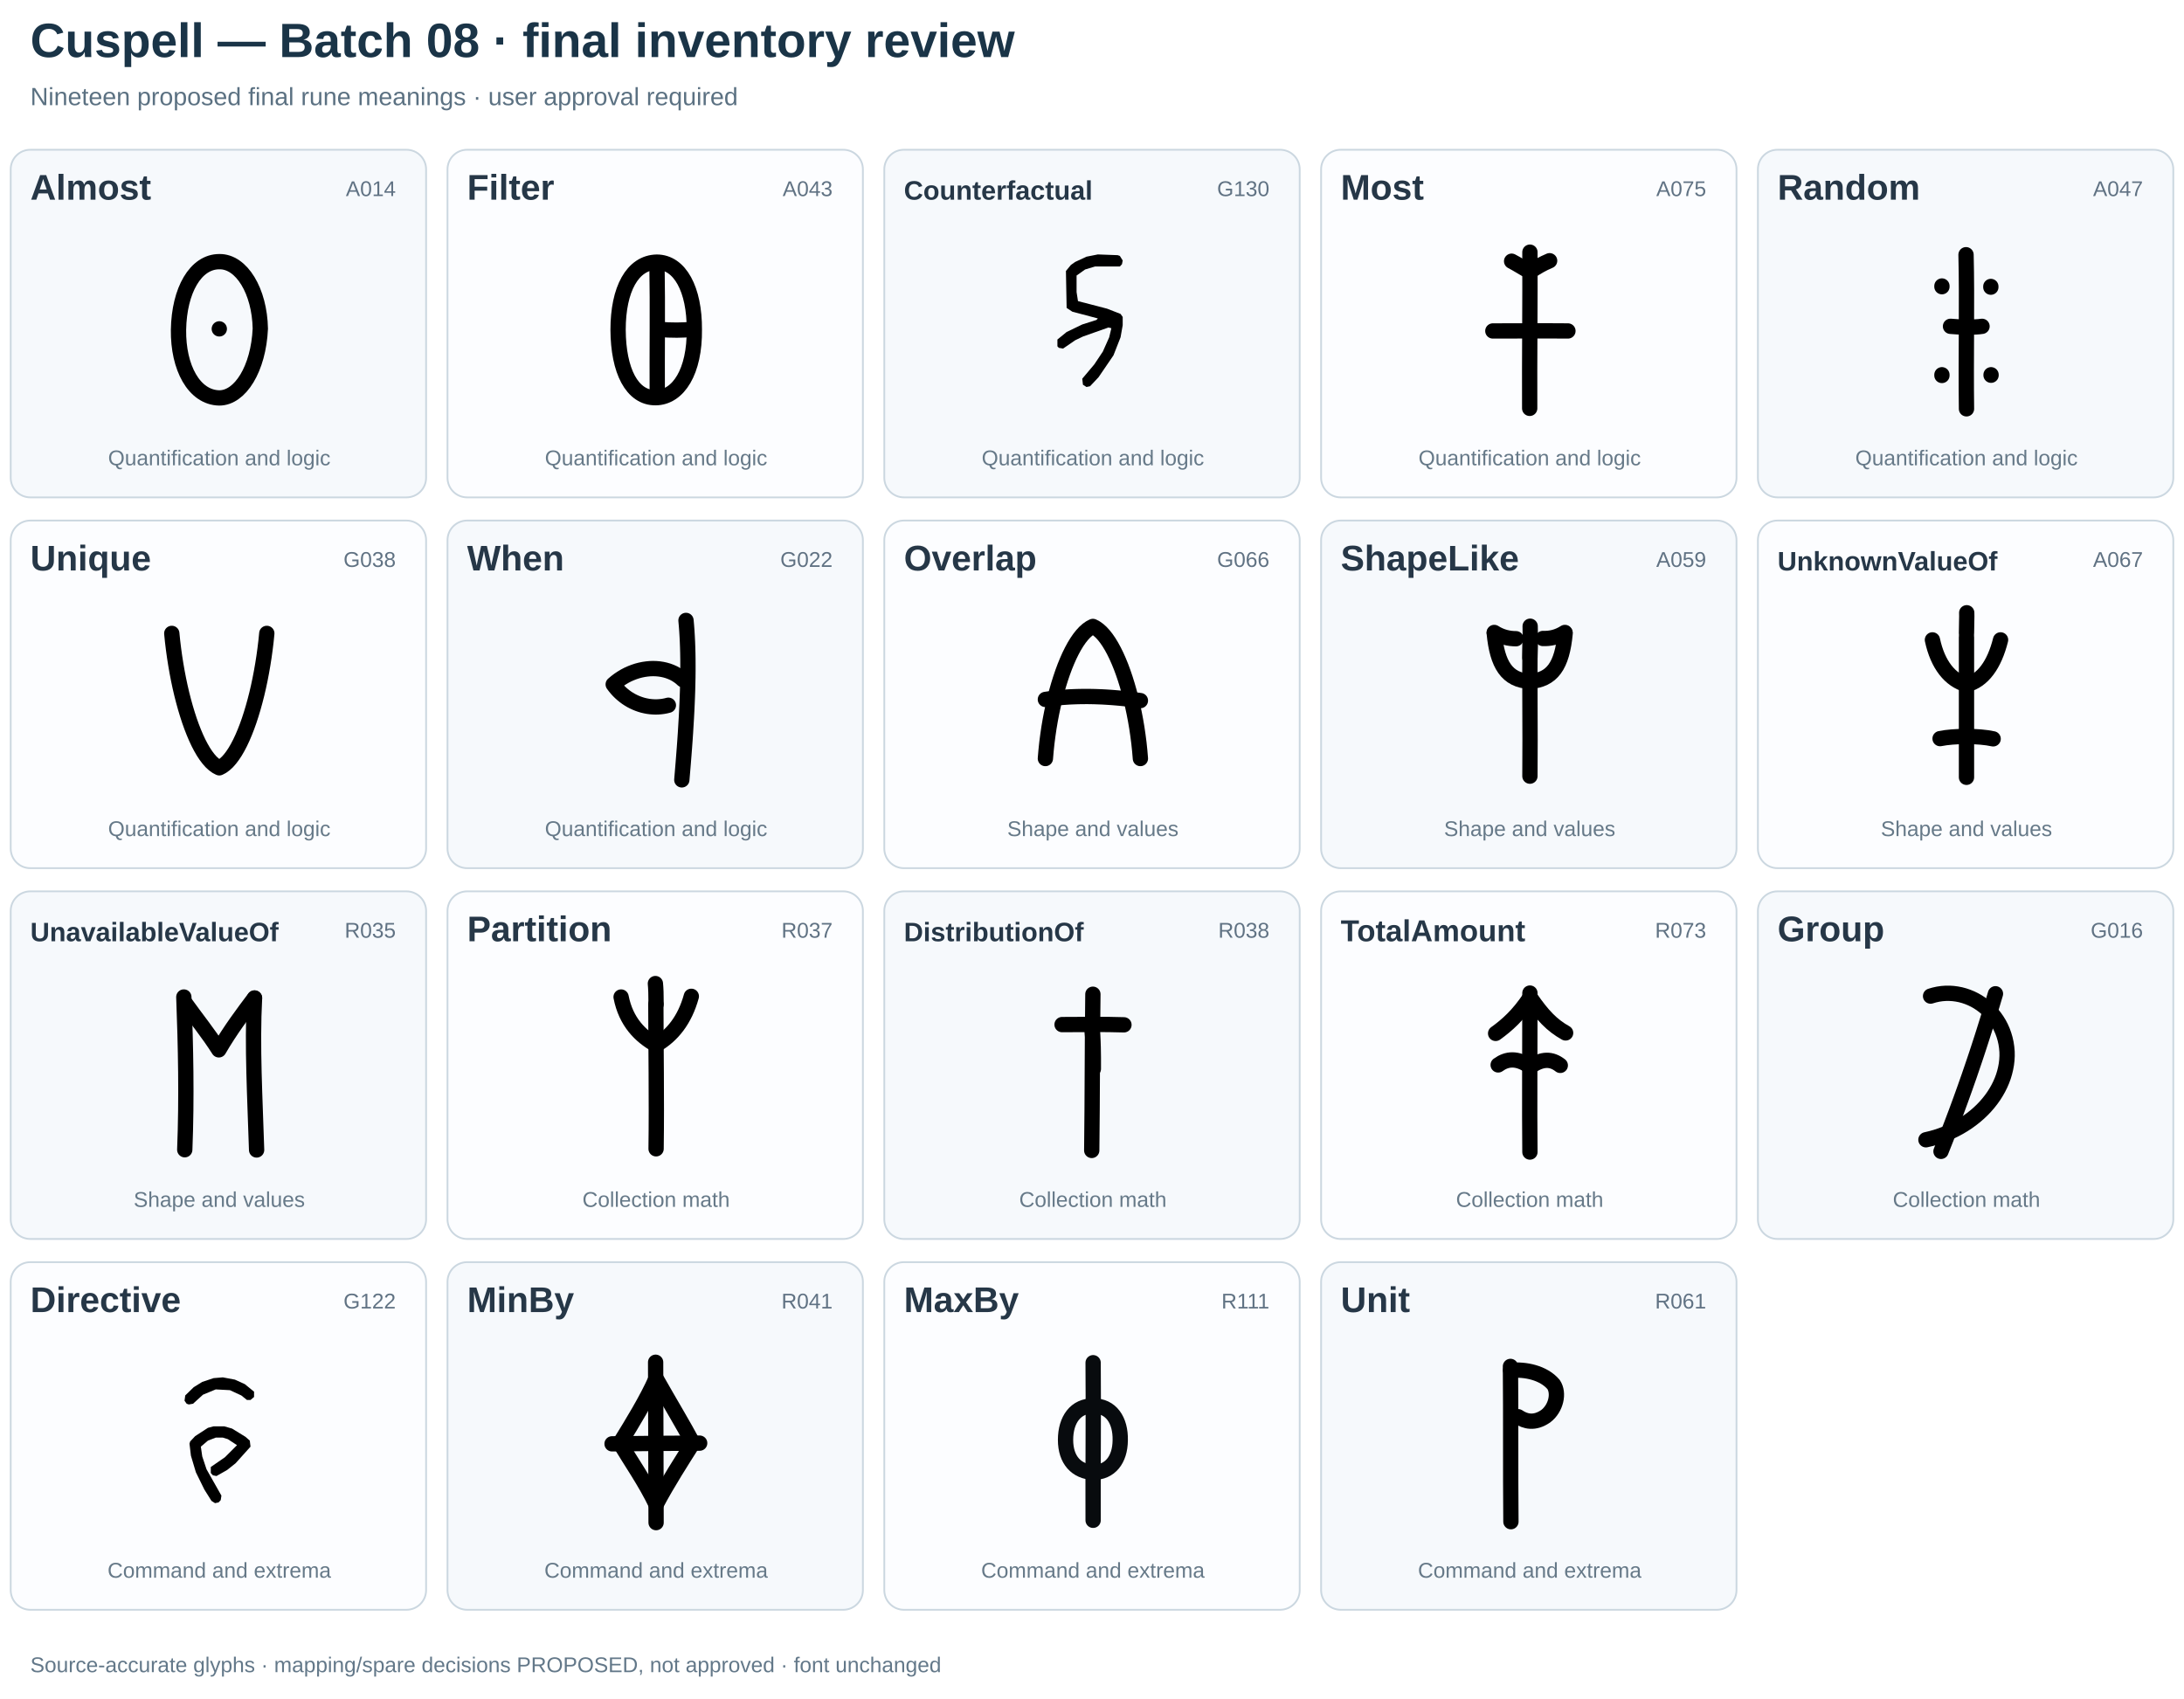
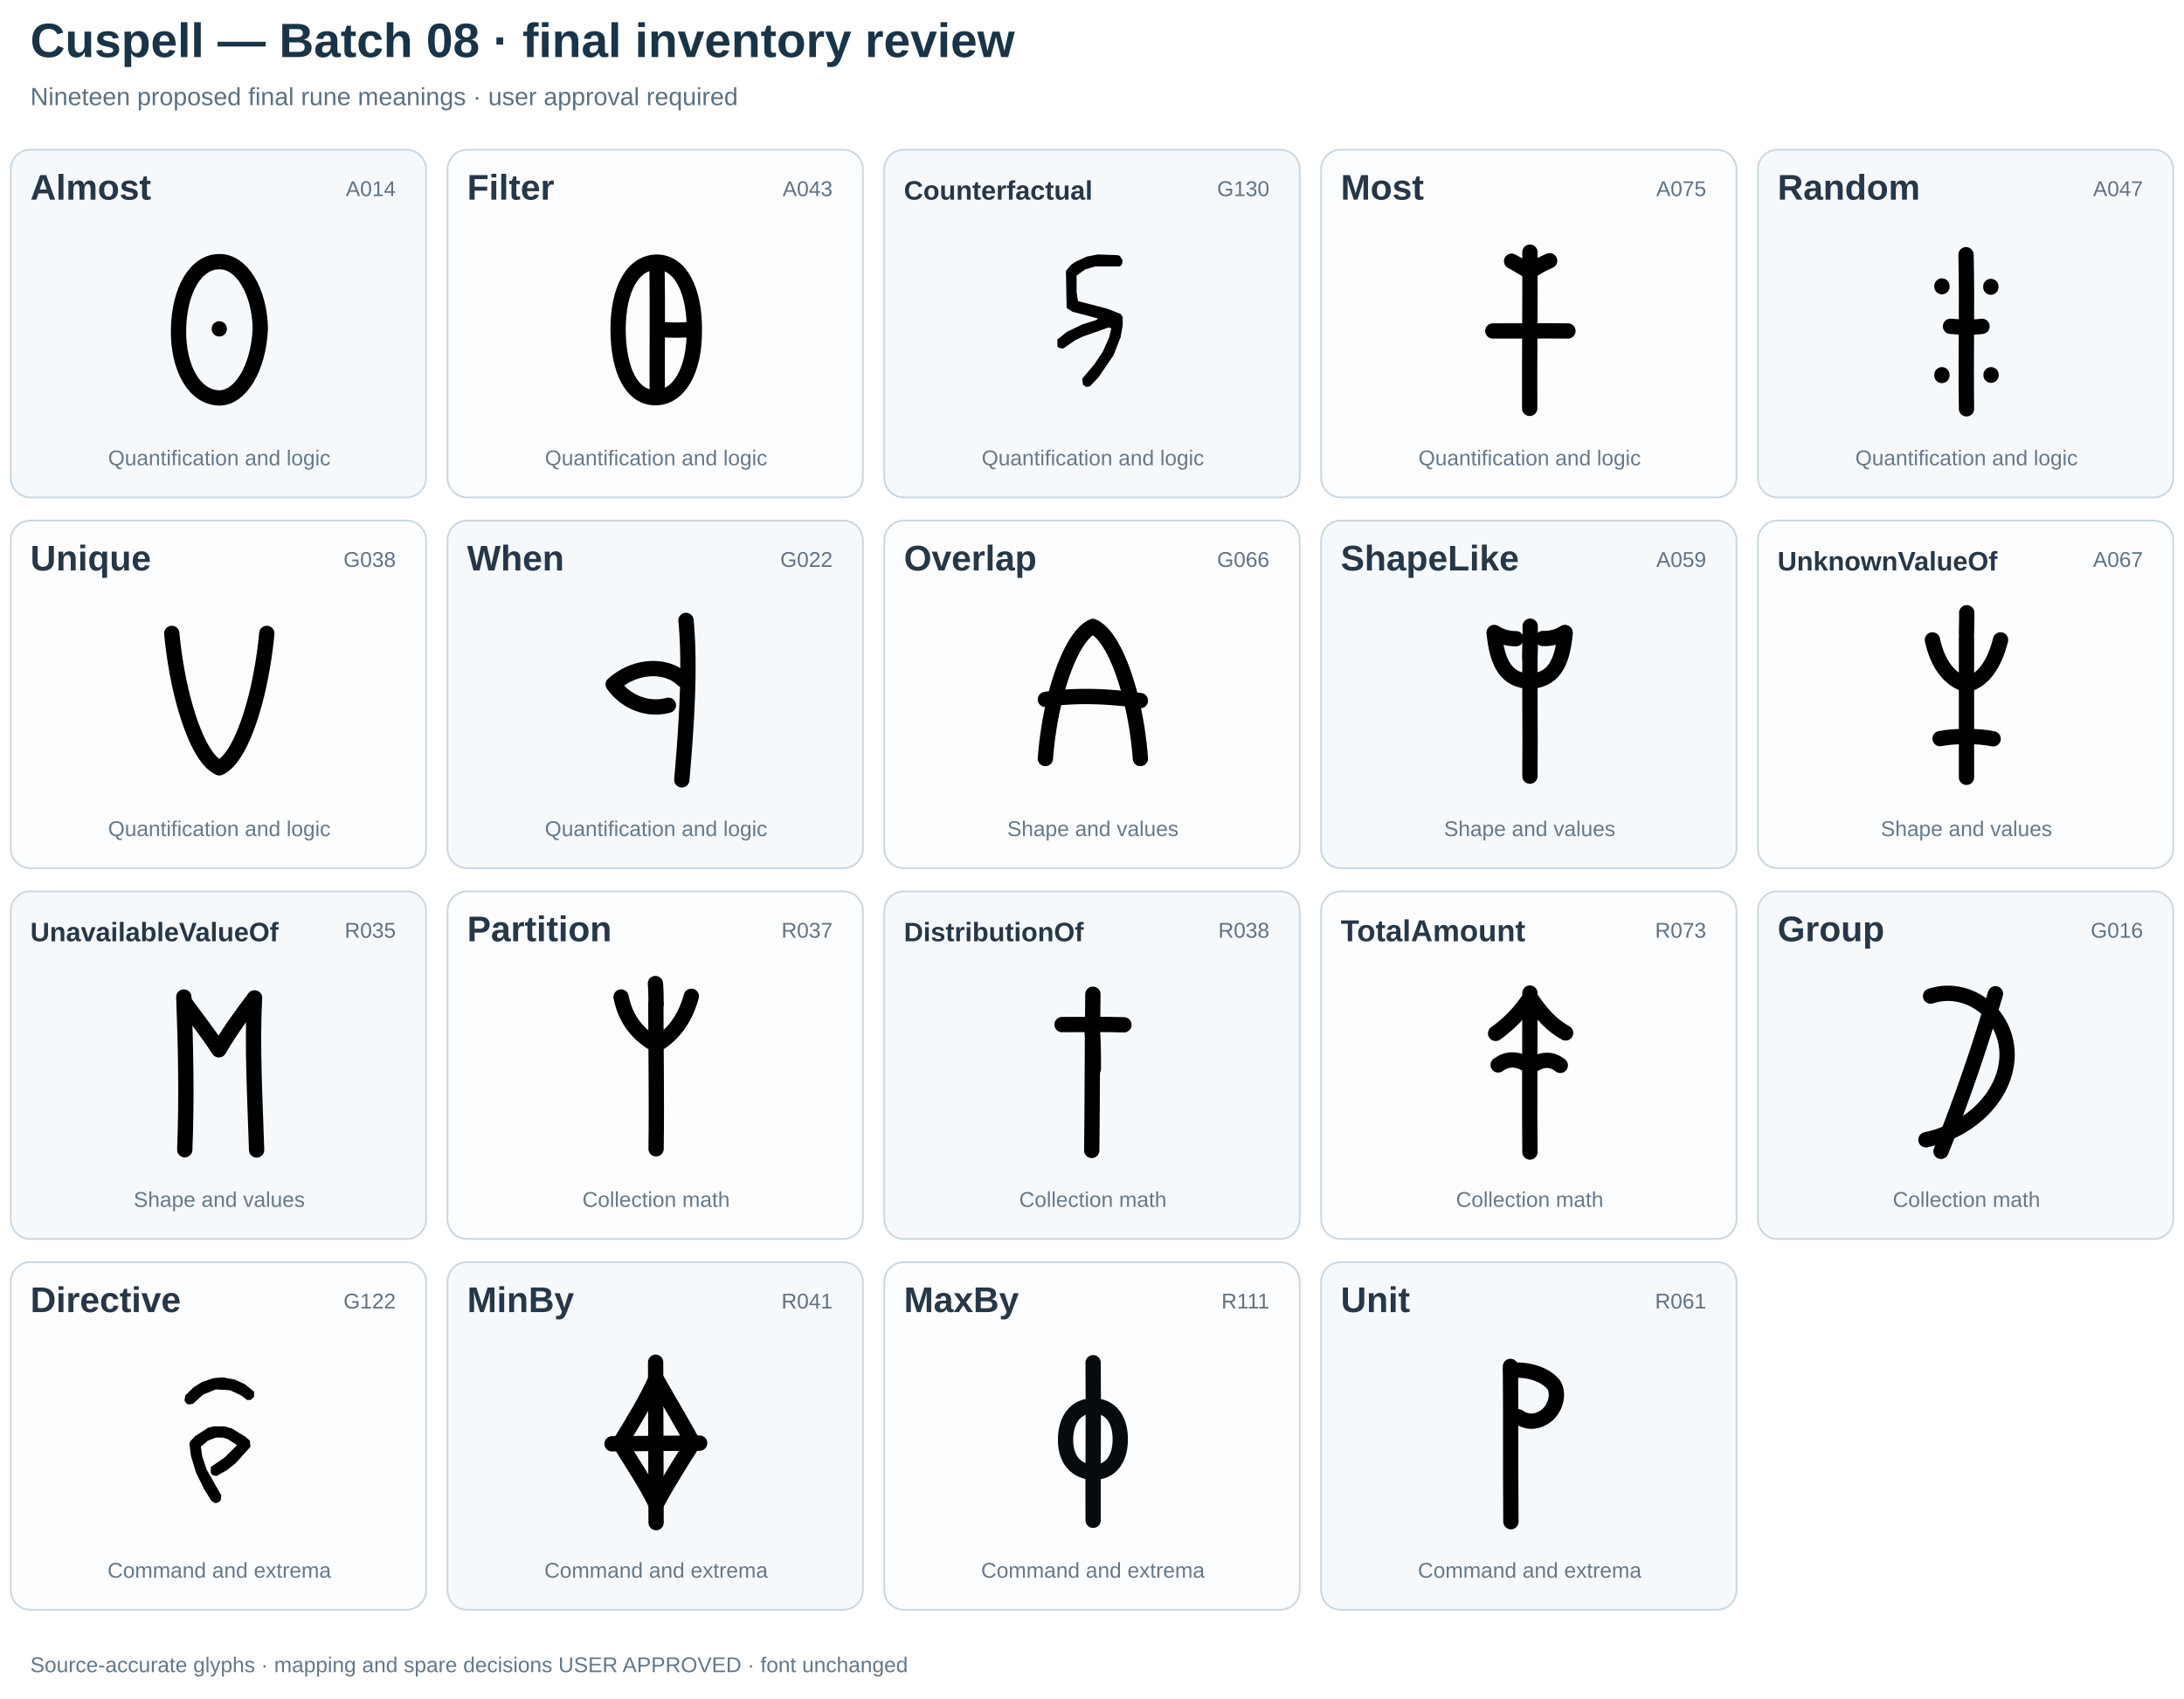
<svg xmlns="http://www.w3.org/2000/svg" width="1225" height="953" viewBox="0 0 1225 953">
  <rect width="1225" height="953" fill="#fff" />
  <text x="17" y="32" font-family="Arial,Helvetica,sans-serif" font-size="27" font-weight="700" fill="#1a3447">Cuspell — Batch 08 · final inventory review</text>
  <text x="17" y="59" font-family="Arial,Helvetica,sans-serif" font-size="14" fill="#5b7182">Nineteen proposed final rune meanings · user approval required</text>
  <g transform="translate(0 78)">
    <rect x="6" y="6" width="233" height="195" rx="11" fill="#f6f9fc" stroke="#cbd7e0" />
    <text x="17" y="34" font-size="20" font-family="Arial,Helvetica,sans-serif" font-weight="700" fill="#263747">Almost</text>
    <text x="222" y="32" text-anchor="end" font-size="12" font-family="Arial,Helvetica,sans-serif" fill="#607283">A014</text>
    <svg x="81" y="42" width="84" height="130" viewBox="0 0 600 1000">
      <path d="M477 495 C469 669 390 794 300 794 C191 792 122 663 124 500 C127 329 198 206 300 206 C396 204 474 333 477 495" fill="none" stroke="black" stroke-width="66" stroke-linecap="round" stroke-linejoin="round" />
      <path d="M300 496 L300 496" fill="none" stroke="black" stroke-width="66" stroke-linecap="round" stroke-linejoin="round" />
    </svg>
    <text x="123" y="183" text-anchor="middle" font-size="12" font-family="Arial,Helvetica,sans-serif" fill="#667988">Quantification and logic</text>
  </g>
  <g transform="translate(245 78)">
    <rect x="6" y="6" width="233" height="195" rx="11" fill="#fcfdff" stroke="#cbd7e0" />
    <text x="17" y="34" font-size="20" font-family="Arial,Helvetica,sans-serif" font-weight="700" fill="#263747">Filter</text>
    <text x="222" y="32" text-anchor="end" font-size="12" font-family="Arial,Helvetica,sans-serif" fill="#607283">A043</text>
    <svg x="81" y="42" width="84" height="130" viewBox="0 0 600 1000">
      <path d="M 303 208 C 403 208 466 326 465 499 C 467 679 397 792 298 793 C 196 794 137 677 136 500 C 136 325 198 210 303 208" fill="none" stroke="black" stroke-width="66" stroke-linecap="round" stroke-linejoin="round" />
      <path d="M 304 234 C 307 388 304 604 305 771" fill="none" stroke="black" stroke-width="66" stroke-linecap="round" stroke-linejoin="round" />
      <path d="M 312 498 C 365 503 418 502 456 498" fill="none" stroke="black" stroke-width="66" stroke-linecap="round" stroke-linejoin="round" />
    </svg>
    <text x="123" y="183" text-anchor="middle" font-size="12" font-family="Arial,Helvetica,sans-serif" fill="#667988">Quantification and logic</text>
  </g>
  <g transform="translate(490 78)">
    <rect x="6" y="6" width="233" height="195" rx="11" fill="#f6f9fc" stroke="#cbd7e0" />
    <text x="17" y="34" font-size="15" font-family="Arial,Helvetica,sans-serif" font-weight="700" fill="#263747">Counterfactual</text>
    <text x="222" y="32" text-anchor="end" font-size="12" font-family="Arial,Helvetica,sans-serif" fill="#607283">G130</text>
    <svg x="81" y="42" width="84" height="130" viewBox="0 0 600 1000">
      <g transform="translate(600 0) scale(-1 1)">
        <path d="M 192.9 178 L 183.7 181.2 L 171.4 200.8 L 174.5 217 L 183.7 226.8 L 290.8 226.8 L 333.7 239.8 L 370.4 265.8 L 370.4 337.2 L 364.3 376.2 L 238.8 408.8 L 180.6 431.5 L 171.4 444.5 L 171.4 480.2 L 180.6 532.2 L 211.2 610.2 L 275.5 704.5 L 312.2 743.5 L 327.6 746.8 L 342.9 737 L 345.9 711 L 293.9 649.2 L 257.1 594 L 229.6 532.2 L 220.4 493.2 L 232.7 490 L 342.9 529 L 376.5 545.2 L 428.6 581 L 446.9 577.8 L 453.1 571.2 L 453.1 542 L 413.3 509.5 L 345.9 477 L 284.7 457.5 L 278.6 451 L 388.8 421.8 L 413.3 405.5 L 416.3 246.2 L 394.9 220.2 L 376.5 207.2 L 327.6 184.5 L 278.6 174.8 Z" fill="black" fill-rule="evenodd" />
      </g>
    </svg>
    <text x="123" y="183" text-anchor="middle" font-size="12" font-family="Arial,Helvetica,sans-serif" fill="#667988">Quantification and logic</text>
  </g>
  <g transform="translate(735 78)">
    <rect x="6" y="6" width="233" height="195" rx="11" fill="#fcfdff" stroke="#cbd7e0" />
    <text x="17" y="34" font-size="20" font-family="Arial,Helvetica,sans-serif" font-weight="700" fill="#263747">Most</text>
    <text x="222" y="32" text-anchor="end" font-size="12" font-family="Arial,Helvetica,sans-serif" fill="#607283">A075</text>
    <svg x="81" y="42" width="84" height="130" viewBox="0 0 600 1000">
      <path d="M 301 165 C 302 379 299 621 300 839" fill="none" stroke="black" stroke-width="66" stroke-linecap="round" stroke-linejoin="round" />
      <path d="M 141 505 C 244 505 360 504 465 505" fill="none" stroke="black" stroke-width="66" stroke-linecap="round" stroke-linejoin="round" />
      <path d="M 222 204 C 249 218 271 233 301 249 C 333 228 355 215 386 202" fill="none" stroke="black" stroke-width="66" stroke-linecap="round" stroke-linejoin="round" />
    </svg>
    <text x="123" y="183" text-anchor="middle" font-size="12" font-family="Arial,Helvetica,sans-serif" fill="#667988">Quantification and logic</text>
  </g>
  <g transform="translate(980 78)">
    <rect x="6" y="6" width="233" height="195" rx="11" fill="#f6f9fc" stroke="#cbd7e0" />
    <text x="17" y="34" font-size="20" font-family="Arial,Helvetica,sans-serif" font-weight="700" fill="#263747">Random</text>
    <text x="222" y="32" text-anchor="end" font-size="12" font-family="Arial,Helvetica,sans-serif" fill="#607283">A047</text>
    <svg x="81" y="42" width="84" height="130" viewBox="0 0 600 1000">
      <path d="M 298 176 C 303 370 297 623 300 841" fill="none" stroke="black" stroke-width="66" stroke-linecap="round" stroke-linejoin="round" />
      <path d="M 194 311 L 194 314" fill="none" stroke="black" stroke-width="66" stroke-linecap="round" stroke-linejoin="round" />
      <path d="M 405 313 L 405 316" fill="none" stroke="black" stroke-width="66" stroke-linecap="round" stroke-linejoin="round" />
      <path d="M 194 694 L 194 697" fill="none" stroke="black" stroke-width="66" stroke-linecap="round" stroke-linejoin="round" />
      <path d="M 406 694 L 406 696" fill="none" stroke="black" stroke-width="66" stroke-linecap="round" stroke-linejoin="round" />
      <path d="M 231 485 C 270 489 338 490 367 485" fill="none" stroke="black" stroke-width="66" stroke-linecap="round" stroke-linejoin="round" />
    </svg>
    <text x="123" y="183" text-anchor="middle" font-size="12" font-family="Arial,Helvetica,sans-serif" fill="#667988">Quantification and logic</text>
  </g>
  <g transform="translate(0 286)">
    <rect x="6" y="6" width="233" height="195" rx="11" fill="#fcfdff" stroke="#cbd7e0" />
    <text x="17" y="34" font-size="20" font-family="Arial,Helvetica,sans-serif" font-weight="700" fill="#263747">Unique</text>
    <text x="222" y="32" text-anchor="end" font-size="12" font-family="Arial,Helvetica,sans-serif" fill="#607283">G038</text>
    <svg x="81" y="42" width="84" height="130" viewBox="0 0 600 1000">
      <path d="M 95.0,210.0 L 98.4,243.7 L 102.5,277.4 L 107.1,310.8 L 112.3,343.9 L 118.0,376.7 L 124.2,408.9 L 130.9,440.5 L 138.1,471.5 L 145.8,501.6 L 153.9,530.9 L 162.4,559.1 L 171.2,586.2 L 180.5,612.2 L 190.1,636.8 L 200.0,660.1 L 210.2,681.9 L 220.7,702.0 L 231.4,720.5 L 242.4,737.1 L 253.6,751.9 L 264.9,764.7 L 276.5,775.3 L 288.2,783.8 L 300.0,790.0 L 311.8,783.8 L 323.5,775.3 L 335.1,764.7 L 346.4,751.9 L 357.6,737.1 L 368.6,720.5 L 379.3,702.0 L 389.8,681.9 L 400.0,660.1 L 409.9,636.8 L 419.5,612.2 L 428.8,586.2 L 437.6,559.1 L 446.1,530.9 L 454.2,501.6 L 461.9,471.5 L 469.1,440.5 L 475.8,408.9 L 482.0,376.7 L 487.7,343.9 L 492.9,310.8 L 497.5,277.4 L 501.6,243.7 L 505.0,210.0" fill="none" stroke="black" stroke-width="66" stroke-linecap="round" stroke-linejoin="round" />
    </svg>
    <text x="123" y="183" text-anchor="middle" font-size="12" font-family="Arial,Helvetica,sans-serif" fill="#667988">Quantification and logic</text>
  </g>
  <g transform="translate(245 286)">
    <rect x="6" y="6" width="233" height="195" rx="11" fill="#f6f9fc" stroke="#cbd7e0" />
    <text x="17" y="34" font-size="20" font-family="Arial,Helvetica,sans-serif" font-weight="700" fill="#263747">When</text>
    <text x="222" y="32" text-anchor="end" font-size="12" font-family="Arial,Helvetica,sans-serif" fill="#607283">G022</text>
    <svg x="81" y="42" width="84" height="130" viewBox="0 0 600 1000">
      <path d="M 429.0,154.0 L 431.0,176.3 L 432.7,199.0 L 434.1,222.3 L 435.3,246.1 L 436.2,270.5 L 436.9,295.4 L 437.3,320.8 L 437.4,346.8 L 437.4,373.4 L 437.1,400.5 L 436.5,428.1 L 435.8,456.4 L 434.8,485.2 L 433.6,514.6 L 432.2,544.6 L 430.6,575.2 L 428.7,606.4 L 426.8,638.2 L 424.6,670.6 L 422.2,703.6 L 419.6,737.3 L 416.9,771.5 L 414.0,806.4 L 411.0,842.0" fill="none" stroke="black" stroke-width="66" stroke-linecap="round" stroke-linejoin="round" />
      <path d="M 416.0,410.0 L 406.7,401.6 L 396.7,394.1 L 386.2,387.3 L 375.2,381.3 L 363.7,376.2 L 351.8,371.8 L 339.5,368.2 L 326.9,365.4 L 313.9,363.4 L 300.7,362.2 L 287.3,361.8 L 273.8,362.2 L 260.1,363.5 L 246.3,365.5 L 232.6,368.3 L 218.8,371.9 L 205.1,376.4 L 191.6,381.6 L 178.1,387.6 L 164.9,394.5 L 152.0,402.2 L 139.3,410.6 L 127.0,419.9 L 115.0,430.0 L 122.1,439.5 L 129.6,448.6 L 137.4,457.2 L 145.7,465.4 L 154.3,473.1 L 163.2,480.3 L 172.3,487.1 L 181.8,493.3 L 191.5,499.1 L 201.5,504.3 L 211.6,509.0 L 222.0,513.2 L 232.5,516.9 L 243.2,520.1 L 254.0,522.6 L 264.9,524.7 L 275.8,526.1 L 286.8,527.0 L 297.9,527.4 L 309.0,527.1 L 320.1,526.2 L 331.1,524.8 L 342.1,522.7 L 353.0,520.0" fill="none" stroke="black" stroke-width="66" stroke-linecap="round" stroke-linejoin="round" />
    </svg>
    <text x="123" y="183" text-anchor="middle" font-size="12" font-family="Arial,Helvetica,sans-serif" fill="#667988">Quantification and logic</text>
  </g>
  <g transform="translate(490 286)">
    <rect x="6" y="6" width="233" height="195" rx="11" fill="#fcfdff" stroke="#cbd7e0" />
    <text x="17" y="34" font-size="20" font-family="Arial,Helvetica,sans-serif" font-weight="700" fill="#263747">Overlap</text>
    <text x="222" y="32" text-anchor="end" font-size="12" font-family="Arial,Helvetica,sans-serif" fill="#607283">G066</text>
    <svg x="81" y="42" width="84" height="130" viewBox="0 0 600 1000">
      <path d="M 95.0,750.0 L 97.9,716.3 L 101.4,682.8 L 105.7,649.6 L 110.5,616.8 L 116.0,584.5 L 122.1,552.7 L 128.8,521.5 L 135.9,491.1 L 143.6,461.5 L 151.8,432.9 L 160.4,405.3 L 169.4,378.8 L 178.8,353.4 L 188.6,329.4 L 198.7,306.7 L 209.1,285.6 L 219.8,265.9 L 230.7,248.0 L 241.9,231.7 L 253.2,217.4 L 264.7,204.9 L 276.4,194.5 L 288.2,186.1 L 300.0,180.0 L 311.8,186.1 L 323.6,194.5 L 335.3,204.9 L 346.8,217.4 L 358.1,231.7 L 369.3,248.0 L 380.2,265.9 L 390.9,285.6 L 401.3,306.7 L 411.4,329.4 L 421.2,353.4 L 430.6,378.8 L 439.6,405.3 L 448.2,432.9 L 456.4,461.5 L 464.1,491.1 L 471.2,521.5 L 477.9,552.7 L 484.0,584.5 L 489.5,616.8 L 494.3,649.6 L 498.6,682.8 L 502.1,716.3 L 505.0,750.0" fill="none" stroke="black" stroke-width="66" stroke-linecap="round" stroke-linejoin="round" />
      <path d="M 95.0,495.0 L 107.6,493.1 L 120.3,491.3 L 133.1,489.7 L 146.0,488.3 L 159.1,487.0 L 172.2,485.9 L 185.4,485.0 L 198.8,484.1 L 212.2,483.5 L 225.7,483.0 L 239.3,482.6 L 253.0,482.4 L 266.7,482.3 L 280.5,482.3 L 294.4,482.5 L 308.3,482.8 L 322.2,483.3 L 336.2,483.8 L 350.2,484.5 L 364.3,485.4 L 378.3,486.3 L 392.4,487.4 L 406.5,488.6 L 420.6,489.9 L 434.7,491.3 L 448.8,492.8 L 462.9,494.5 L 476.9,496.2 L 491.0,498.1 L 505.0,500.0" fill="none" stroke="black" stroke-width="66" stroke-linecap="round" stroke-linejoin="round" />
    </svg>
    <text x="123" y="183" text-anchor="middle" font-size="12" font-family="Arial,Helvetica,sans-serif" fill="#667988">Shape and values</text>
  </g>
  <g transform="translate(735 286)">
    <rect x="6" y="6" width="233" height="195" rx="11" fill="#f6f9fc" stroke="#cbd7e0" />
    <text x="17" y="34" font-size="20" font-family="Arial,Helvetica,sans-serif" font-weight="700" fill="#263747">ShapeLike</text>
    <text x="222" y="32" text-anchor="end" font-size="12" font-family="Arial,Helvetica,sans-serif" fill="#607283">A059</text>
    <svg x="81" y="42" width="84" height="130" viewBox="0 0 600 1000">
      <path d="M 301 826 C 303 616 299 411 302 235" fill="none" stroke="black" stroke-width="66" stroke-linecap="round" stroke-linejoin="round" />
      <path d="M 147 209 C 160 345 202 412 300 417 C 396 411 440 351 453 209" fill="none" stroke="black" stroke-width="66" stroke-linecap="round" stroke-linejoin="round" />
      <path d="M 147 206 C 178 226 211 233 241 233" fill="none" stroke="black" stroke-width="66" stroke-linecap="round" stroke-linejoin="round" />
      <path d="M 452 206 C 419 227 388 233 357 232" fill="none" stroke="black" stroke-width="66" stroke-linecap="round" stroke-linejoin="round" />
      <path d="M 302 179 C 303 215 302 272 301 315" fill="none" stroke="black" stroke-width="66" stroke-linecap="round" stroke-linejoin="round" />
    </svg>
    <text x="123" y="183" text-anchor="middle" font-size="12" font-family="Arial,Helvetica,sans-serif" fill="#667988">Shape and values</text>
  </g>
  <g transform="translate(980 286)">
    <rect x="6" y="6" width="233" height="195" rx="11" fill="#fcfdff" stroke="#cbd7e0" />
    <text x="17" y="34" font-size="15" font-family="Arial,Helvetica,sans-serif" font-weight="700" fill="#263747">UnknownValueOf</text>
    <text x="222" y="32" text-anchor="end" font-size="12" font-family="Arial,Helvetica,sans-serif" fill="#607283">A067</text>
    <svg x="81" y="42" width="84" height="130" viewBox="0 0 600 1000">
      <path d="M 300 831 C 300 618 300 412 300 227" fill="none" stroke="black" stroke-width="66" stroke-linecap="round" stroke-linejoin="round" />
      <path d="M 300 431 C 230 412 176 346 153 238" fill="none" stroke="black" stroke-width="66" stroke-linecap="round" stroke-linejoin="round" />
      <path d="M 301 431 C 370 414 420 346 447 238" fill="none" stroke="black" stroke-width="66" stroke-linecap="round" stroke-linejoin="round" />
      <path d="M 300 209 C 300 169 302 139 301 121" fill="none" stroke="black" stroke-width="66" stroke-linecap="round" stroke-linejoin="round" />
      <path d="M 186 664 C 244 652 353 651 415 665" fill="none" stroke="black" stroke-width="66" stroke-linecap="round" stroke-linejoin="round" />
    </svg>
    <text x="123" y="183" text-anchor="middle" font-size="12" font-family="Arial,Helvetica,sans-serif" fill="#667988">Shape and values</text>
  </g>
  <g transform="translate(0 494)">
    <rect x="6" y="6" width="233" height="195" rx="11" fill="#f6f9fc" stroke="#cbd7e0" />
    <text x="17" y="34" font-size="15" font-family="Arial,Helvetica,sans-serif" font-weight="700" fill="#263747">UnavailableValueOf</text>
    <text x="222" y="32" text-anchor="end" font-size="12" font-family="Arial,Helvetica,sans-serif" fill="#607283">R035</text>
    <svg x="81" y="42" width="84" height="130" viewBox="0 0 600 1000">
      <path d="M 151 838 C 160 613 155 390 147 179" fill="none" stroke="black" stroke-width="66" stroke-linecap="round" stroke-linejoin="round" />
      <path d="M 150 201 C 200 271 253 336 298 407 C 348 321 403 248 452 183" fill="none" stroke="black" stroke-width="66" stroke-linecap="round" stroke-linejoin="round" />
      <path d="M 452 184 C 441 390 454 614 461 839" fill="none" stroke="black" stroke-width="66" stroke-linecap="round" stroke-linejoin="round" />
    </svg>
    <text x="123" y="183" text-anchor="middle" font-size="12" font-family="Arial,Helvetica,sans-serif" fill="#667988">Shape and values</text>
  </g>
  <g transform="translate(245 494)">
    <rect x="6" y="6" width="233" height="195" rx="11" fill="#fcfdff" stroke="#cbd7e0" />
    <text x="17" y="34" font-size="20" font-family="Arial,Helvetica,sans-serif" font-weight="700" fill="#263747">Partition</text>
    <text x="222" y="32" text-anchor="end" font-size="12" font-family="Arial,Helvetica,sans-serif" fill="#607283">R037</text>
    <svg x="81" y="42" width="84" height="130" viewBox="0 0 600 1000">
      <path d="M 300 834 C 303 616 299 387 299 210" fill="none" stroke="black" stroke-width="66" stroke-linecap="round" stroke-linejoin="round" />
      <path d="M 299 385 C 233 348 170 287 149 179" fill="none" stroke="black" stroke-width="66" stroke-linecap="round" stroke-linejoin="round" />
      <path d="M 301 385 C 370 345 424 278 452 176" fill="none" stroke="black" stroke-width="66" stroke-linecap="round" stroke-linejoin="round" />
      <path d="M 300 210 C 300 168 299 141 297 121" fill="none" stroke="black" stroke-width="66" stroke-linecap="round" stroke-linejoin="round" />
    </svg>
    <text x="123" y="183" text-anchor="middle" font-size="12" font-family="Arial,Helvetica,sans-serif" fill="#667988">Collection math</text>
  </g>
  <g transform="translate(490 494)">
    <rect x="6" y="6" width="233" height="195" rx="11" fill="#f6f9fc" stroke="#cbd7e0" />
    <text x="17" y="34" font-size="15" font-family="Arial,Helvetica,sans-serif" font-weight="700" fill="#263747">DistributionOf</text>
    <text x="222" y="32" text-anchor="end" font-size="12" font-family="Arial,Helvetica,sans-serif" fill="#607283">R038</text>
    <svg x="81" y="42" width="84" height="130" viewBox="0 0 600 1000">
      <path d="M 295 841 C 298 607 297 385 300 167" fill="none" stroke="black" stroke-width="66" stroke-linecap="round" stroke-linejoin="round" />
      <path d="M 167 298 C 247 298 350 296 434 299" fill="none" stroke="black" stroke-width="66" stroke-linecap="round" stroke-linejoin="round" />
      <path d="M 293 296 C 303 365 302 425 302 489" fill="none" stroke="black" stroke-width="66" stroke-linecap="round" stroke-linejoin="round" />
    </svg>
    <text x="123" y="183" text-anchor="middle" font-size="12" font-family="Arial,Helvetica,sans-serif" fill="#667988">Collection math</text>
  </g>
  <g transform="translate(735 494)">
    <rect x="6" y="6" width="233" height="195" rx="11" fill="#fcfdff" stroke="#cbd7e0" />
    <text x="17" y="34" font-size="17" font-family="Arial,Helvetica,sans-serif" font-weight="700" fill="#263747">TotalAmount</text>
    <text x="222" y="32" text-anchor="end" font-size="12" font-family="Arial,Helvetica,sans-serif" fill="#607283">R073</text>
    <svg x="81" y="42" width="84" height="130" viewBox="0 0 600 1000">
      <path d="M 301 848 C 299 651 301 436 301 162" fill="none" stroke="black" stroke-width="66" stroke-linecap="round" stroke-linejoin="round" />
      <path d="M 301 182 C 251 257 203 300 153 336" fill="none" stroke="black" stroke-width="66" stroke-linecap="round" stroke-linejoin="round" />
      <path d="M 303 182 C 356 259 396 301 455 334" fill="none" stroke="black" stroke-width="66" stroke-linecap="round" stroke-linejoin="round" />
      <path d="M 303 480 C 246 439 201 445 164 472" fill="none" stroke="black" stroke-width="66" stroke-linecap="round" stroke-linejoin="round" />
      <path d="M 302 480 C 354 443 395 445 432 474" fill="none" stroke="black" stroke-width="66" stroke-linecap="round" stroke-linejoin="round" />
    </svg>
    <text x="123" y="183" text-anchor="middle" font-size="12" font-family="Arial,Helvetica,sans-serif" fill="#667988">Collection math</text>
  </g>
  <g transform="translate(980 494)">
    <rect x="6" y="6" width="233" height="195" rx="11" fill="#f6f9fc" stroke="#cbd7e0" />
    <text x="17" y="34" font-size="20" font-family="Arial,Helvetica,sans-serif" font-weight="700" fill="#263747">Group</text>
    <text x="222" y="32" text-anchor="end" font-size="12" font-family="Arial,Helvetica,sans-serif" fill="#607283">G016</text>
    <svg x="81" y="42" width="84" height="130" viewBox="0 0 600 1000">
      <path d="M 145.0,175.0 L 161.1,170.3 L 177.4,166.7 L 193.7,164.3 L 210.0,163.1 L 226.2,163.0 L 242.4,164.0 L 258.4,166.1 L 274.3,169.2 L 289.9,173.4 L 305.2,178.6 L 320.1,184.7 L 334.7,191.8 L 348.8,199.8 L 362.5,208.8 L 375.6,218.6 L 388.1,229.2 L 400.0,240.7 L 411.3,253.0 L 421.7,266.1 L 431.4,280.0 L 440.3,294.5 L 448.3,309.8 L 455.4,325.8 L 461.4,342.4 L 466.5,359.7 L 470.5,377.5 L 473.3,396.0 L 475.0,415.0 L 475.2,433.2 L 474.2,451.3 L 472.1,469.3 L 468.8,487.2 L 464.5,504.9 L 459.2,522.5 L 452.8,539.8 L 445.4,556.8 L 437.0,573.6 L 427.7,590.0 L 417.5,606.1 L 406.3,621.8 L 394.3,637.0 L 381.4,651.9 L 367.7,666.2 L 353.1,680.1 L 337.8,693.4 L 321.7,706.1 L 305.0,718.2 L 287.4,729.7 L 269.3,740.5 L 250.4,750.7 L 231.0,760.1 L 210.9,768.7 L 190.2,776.5 L 169.0,783.6 L 147.3,789.7 L 125.0,795.0" fill="none" stroke="black" stroke-width="66" stroke-linecap="round" stroke-linejoin="round" />
      <path d="M 425.0,165.0 L 419.0,185.0 L 413.0,205.2 L 406.8,225.7 L 400.4,246.5 L 394.0,267.6 L 387.3,288.9 L 380.5,310.6 L 373.6,332.6 L 366.5,354.9 L 359.2,377.5 L 351.7,400.5 L 344.1,423.7 L 336.2,447.3 L 328.1,471.2 L 319.8,495.5 L 311.4,520.2 L 302.6,545.1 L 293.7,570.5 L 284.5,596.2 L 275.1,622.3 L 265.4,648.8 L 255.5,675.6 L 245.2,702.8 L 234.8,730.5 L 224.0,758.5 L 213.0,786.9 L 201.6,815.7 L 190.0,845.0" fill="none" stroke="black" stroke-width="66" stroke-linecap="round" stroke-linejoin="round" />
    </svg>
    <text x="123" y="183" text-anchor="middle" font-size="12" font-family="Arial,Helvetica,sans-serif" fill="#667988">Collection math</text>
  </g>
  <g transform="translate(0 702)">
    <rect x="6" y="6" width="233" height="195" rx="11" fill="#fcfdff" stroke="#cbd7e0" />
    <text x="17" y="34" font-size="20" font-family="Arial,Helvetica,sans-serif" font-weight="700" fill="#263747">Directive</text>
    <text x="222" y="32" text-anchor="end" font-size="12" font-family="Arial,Helvetica,sans-serif" fill="#607283">G122</text>
    <svg x="81" y="42" width="84" height="130" viewBox="0 0 600 1000">
      <g transform="translate(600 0) scale(-1 1)">
        <path d="M 278.6 431.5 L 244.9 441.2 L 186.7 477 L 168.4 493.2 L 165.3 519.2 L 229.6 590.8 L 266.3 620 L 312.2 646 L 327.6 642.8 L 336.7 633 L 336.7 607 L 275.5 564.8 L 223.5 512.8 L 263.3 486.8 L 284.7 480.2 L 315.3 480.2 L 349 493.2 L 379.6 519.2 L 373.5 561.5 L 355.1 616.8 L 290.8 730.5 L 293.9 750 L 303.1 759.8 L 318.4 763 L 333.7 753.2 L 364.3 704.5 L 401 629.8 L 422.4 558.2 L 428.6 506.2 L 425.5 496.5 L 404.1 473.8 L 349 438 L 324.5 431.5 Z M 150 282 L 150 304.8 L 165.3 317.8 L 180.6 317.8 L 205.1 298.2 L 254.1 275.5 L 315.3 272.2 L 370.4 295 L 413.3 334 L 431.6 337.2 L 440.8 334 L 450 321 L 446.9 298.2 L 410.2 262.5 L 373.5 239.8 L 324.5 223.5 L 284.7 220.2 L 232.7 230 L 189.8 249.5 Z" fill="black" fill-rule="evenodd" />
      </g>
    </svg>
    <text x="123" y="183" text-anchor="middle" font-size="12" font-family="Arial,Helvetica,sans-serif" fill="#667988">Command and extrema</text>
  </g>
  <g transform="translate(245 702)">
    <rect x="6" y="6" width="233" height="195" rx="11" fill="#f6f9fc" stroke="#cbd7e0" />
    <text x="17" y="34" font-size="20" font-family="Arial,Helvetica,sans-serif" font-weight="700" fill="#263747">MinBy</text>
    <text x="222" y="32" text-anchor="end" font-size="12" font-family="Arial,Helvetica,sans-serif" fill="#607283">R041</text>
    <svg x="81" y="42" width="84" height="130" viewBox="0 0 600 1000">
      <path d="M300 225 C357 326 421 432 459 504 C414 575 349 676 300 769 C255 674 188 578 144 504 C196 420 260 316 300 225" stroke="black" stroke-width="66" stroke-linecap="round" stroke-linejoin="round" fill="none" />
      <path d="M298 155 L300 847" stroke="black" stroke-width="66" stroke-linecap="round" stroke-linejoin="round" fill="none" />
      <path d="M110 507 C240 506 366 504 488 504" stroke="black" stroke-width="66" stroke-linecap="round" stroke-linejoin="round" fill="none" />
    </svg>
    <text x="123" y="183" text-anchor="middle" font-size="12" font-family="Arial,Helvetica,sans-serif" fill="#667988">Command and extrema</text>
  </g>
  <g transform="translate(490 702)">
    <rect x="6" y="6" width="233" height="195" rx="11" fill="#fcfdff" stroke="#cbd7e0" />
    <text x="17" y="34" font-size="20" font-family="Arial,Helvetica,sans-serif" font-weight="700" fill="#263747">MaxBy</text>
    <text x="222" y="32" text-anchor="end" font-size="12" font-family="Arial,Helvetica,sans-serif" fill="#607283">R111</text>
    <svg x="81" y="42" width="84" height="130" viewBox="0 0 600 1000">
      <path d="M 301 157 C 303 368 300 622 301 837" fill="none" stroke="#080b0e" stroke-width="66" stroke-linecap="round" stroke-linejoin="round" />
      <path d="M 301 344 C 378 342 420 405 418 492 C 417 576 374 630 302 630 C 229 627 182 577 182 490 C 182 403 226 342 301 344" fill="none" stroke="#080b0e" stroke-width="66" stroke-linecap="round" stroke-linejoin="round" />
    </svg>
    <text x="123" y="183" text-anchor="middle" font-size="12" font-family="Arial,Helvetica,sans-serif" fill="#667988">Command and extrema</text>
  </g>
  <g transform="translate(735 702)">
    <rect x="6" y="6" width="233" height="195" rx="11" fill="#f6f9fc" stroke="#cbd7e0" />
    <text x="17" y="34" font-size="20" font-family="Arial,Helvetica,sans-serif" font-weight="700" fill="#263747">Unit</text>
    <text x="222" y="32" text-anchor="end" font-size="12" font-family="Arial,Helvetica,sans-serif" fill="#607283">R061</text>
    <svg x="81" y="42" width="84" height="130" viewBox="0 0 600 1000">
      <path d="M 219 843 C 217 615 219 391 217 173" fill="none" stroke="black" stroke-width="66" stroke-linecap="round" stroke-linejoin="round" />
      <path d="M 218 190 C 280 184 360 200 403 251 C 428 288 414 354 369 388 C 321 421 281 411 250 390" fill="none" stroke="black" stroke-width="66" stroke-linecap="round" stroke-linejoin="round" />
    </svg>
    <text x="123" y="183" text-anchor="middle" font-size="12" font-family="Arial,Helvetica,sans-serif" fill="#667988">Command and extrema</text>
  </g>
-   <text x="17" y="938" font-family="Arial,Helvetica,sans-serif" font-size="12" fill="#637889">Source-accurate glyphs · mapping/spare decisions PROPOSED, not approved · font unchanged</text>
+   <text x="17" y="938" font-family="Arial,Helvetica,sans-serif" font-size="12" fill="#637889">Source-accurate glyphs · mapping and spare decisions USER APPROVED · font unchanged</text>
</svg>
